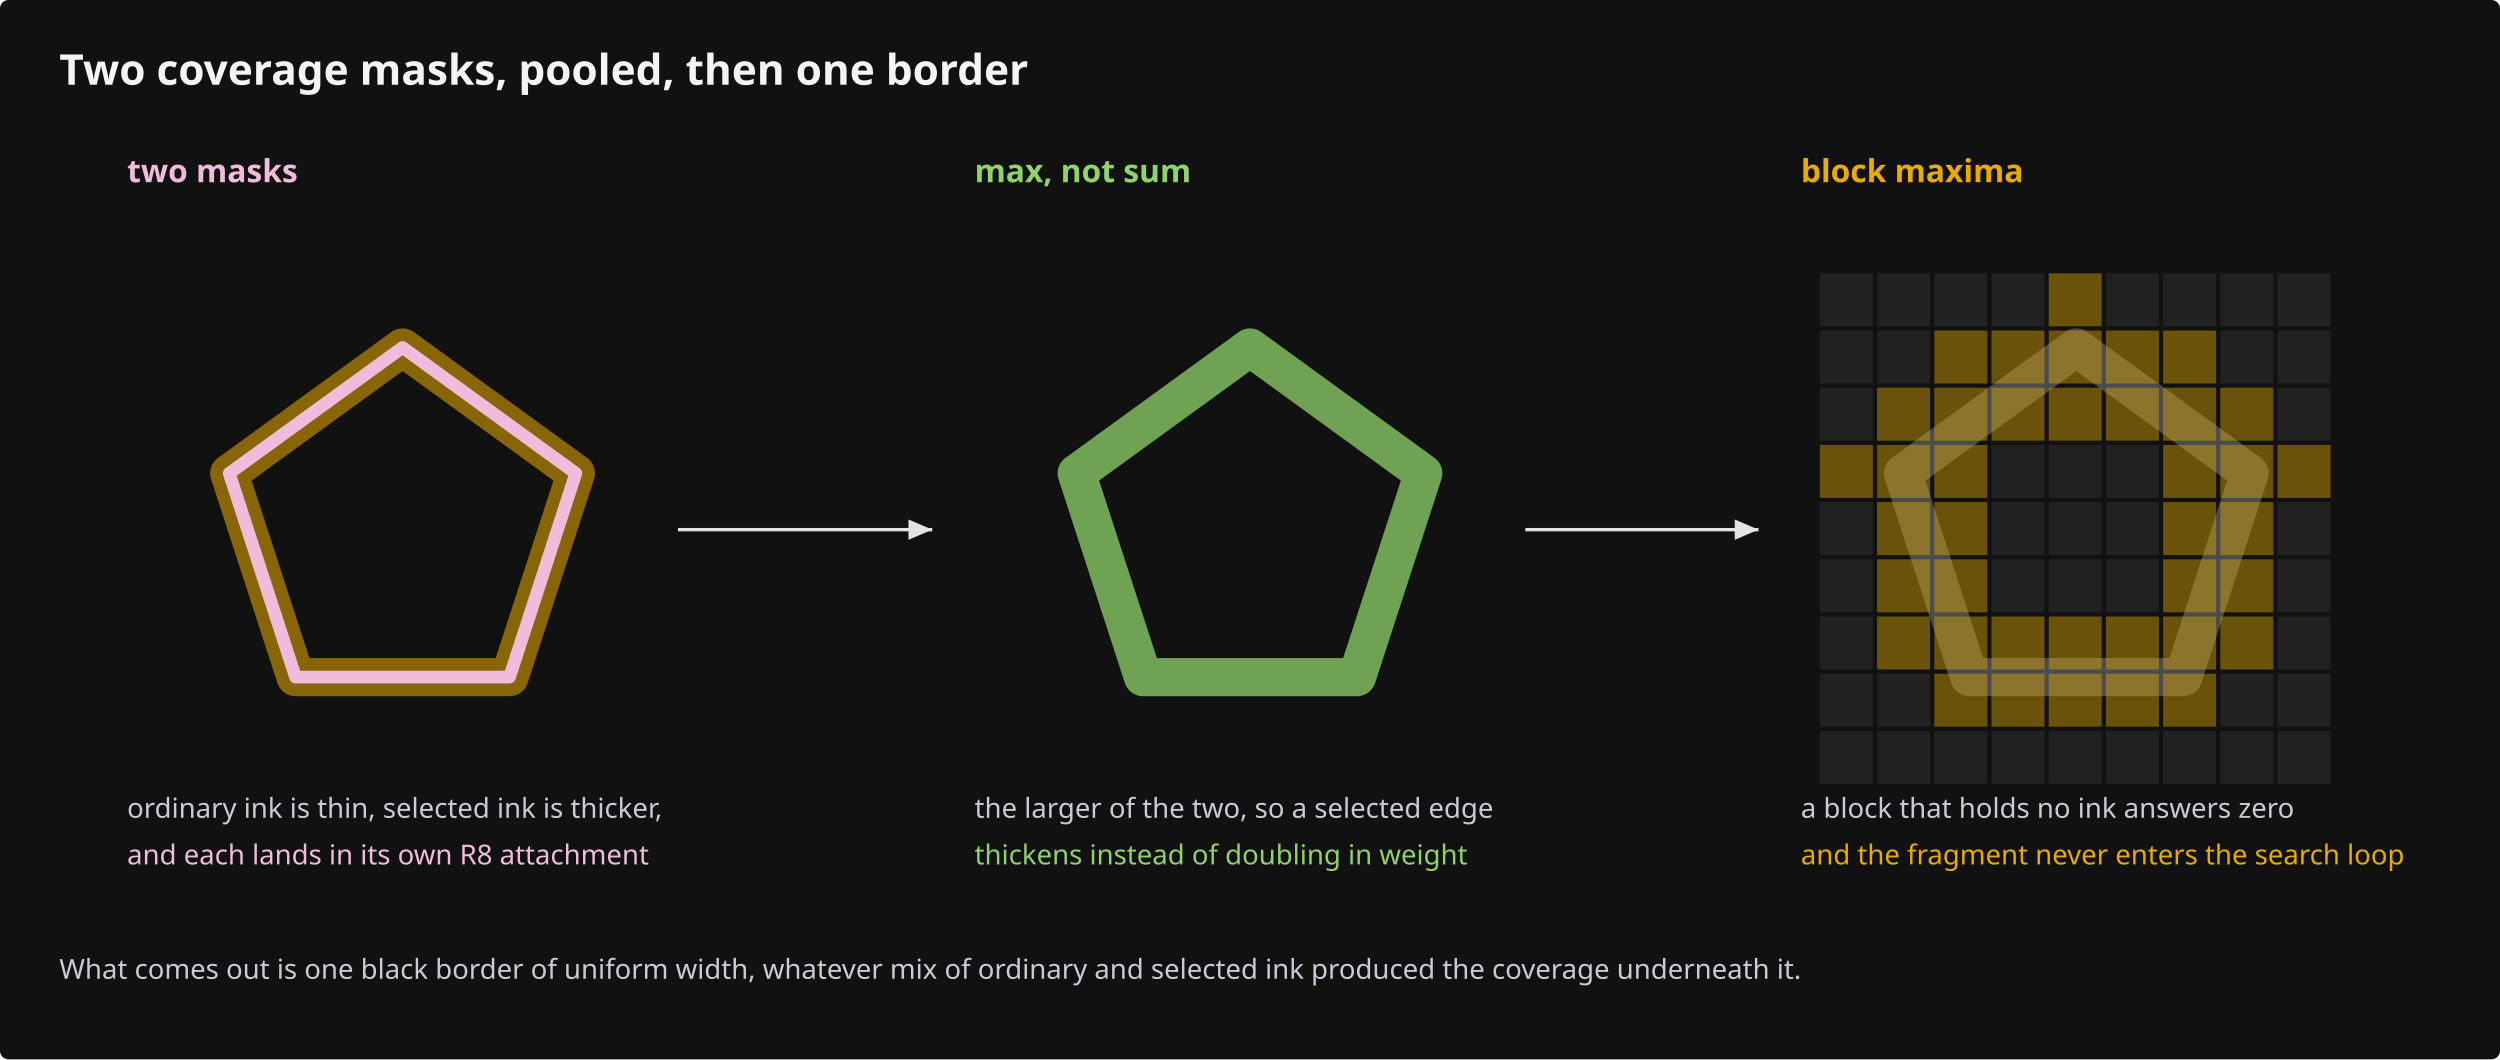
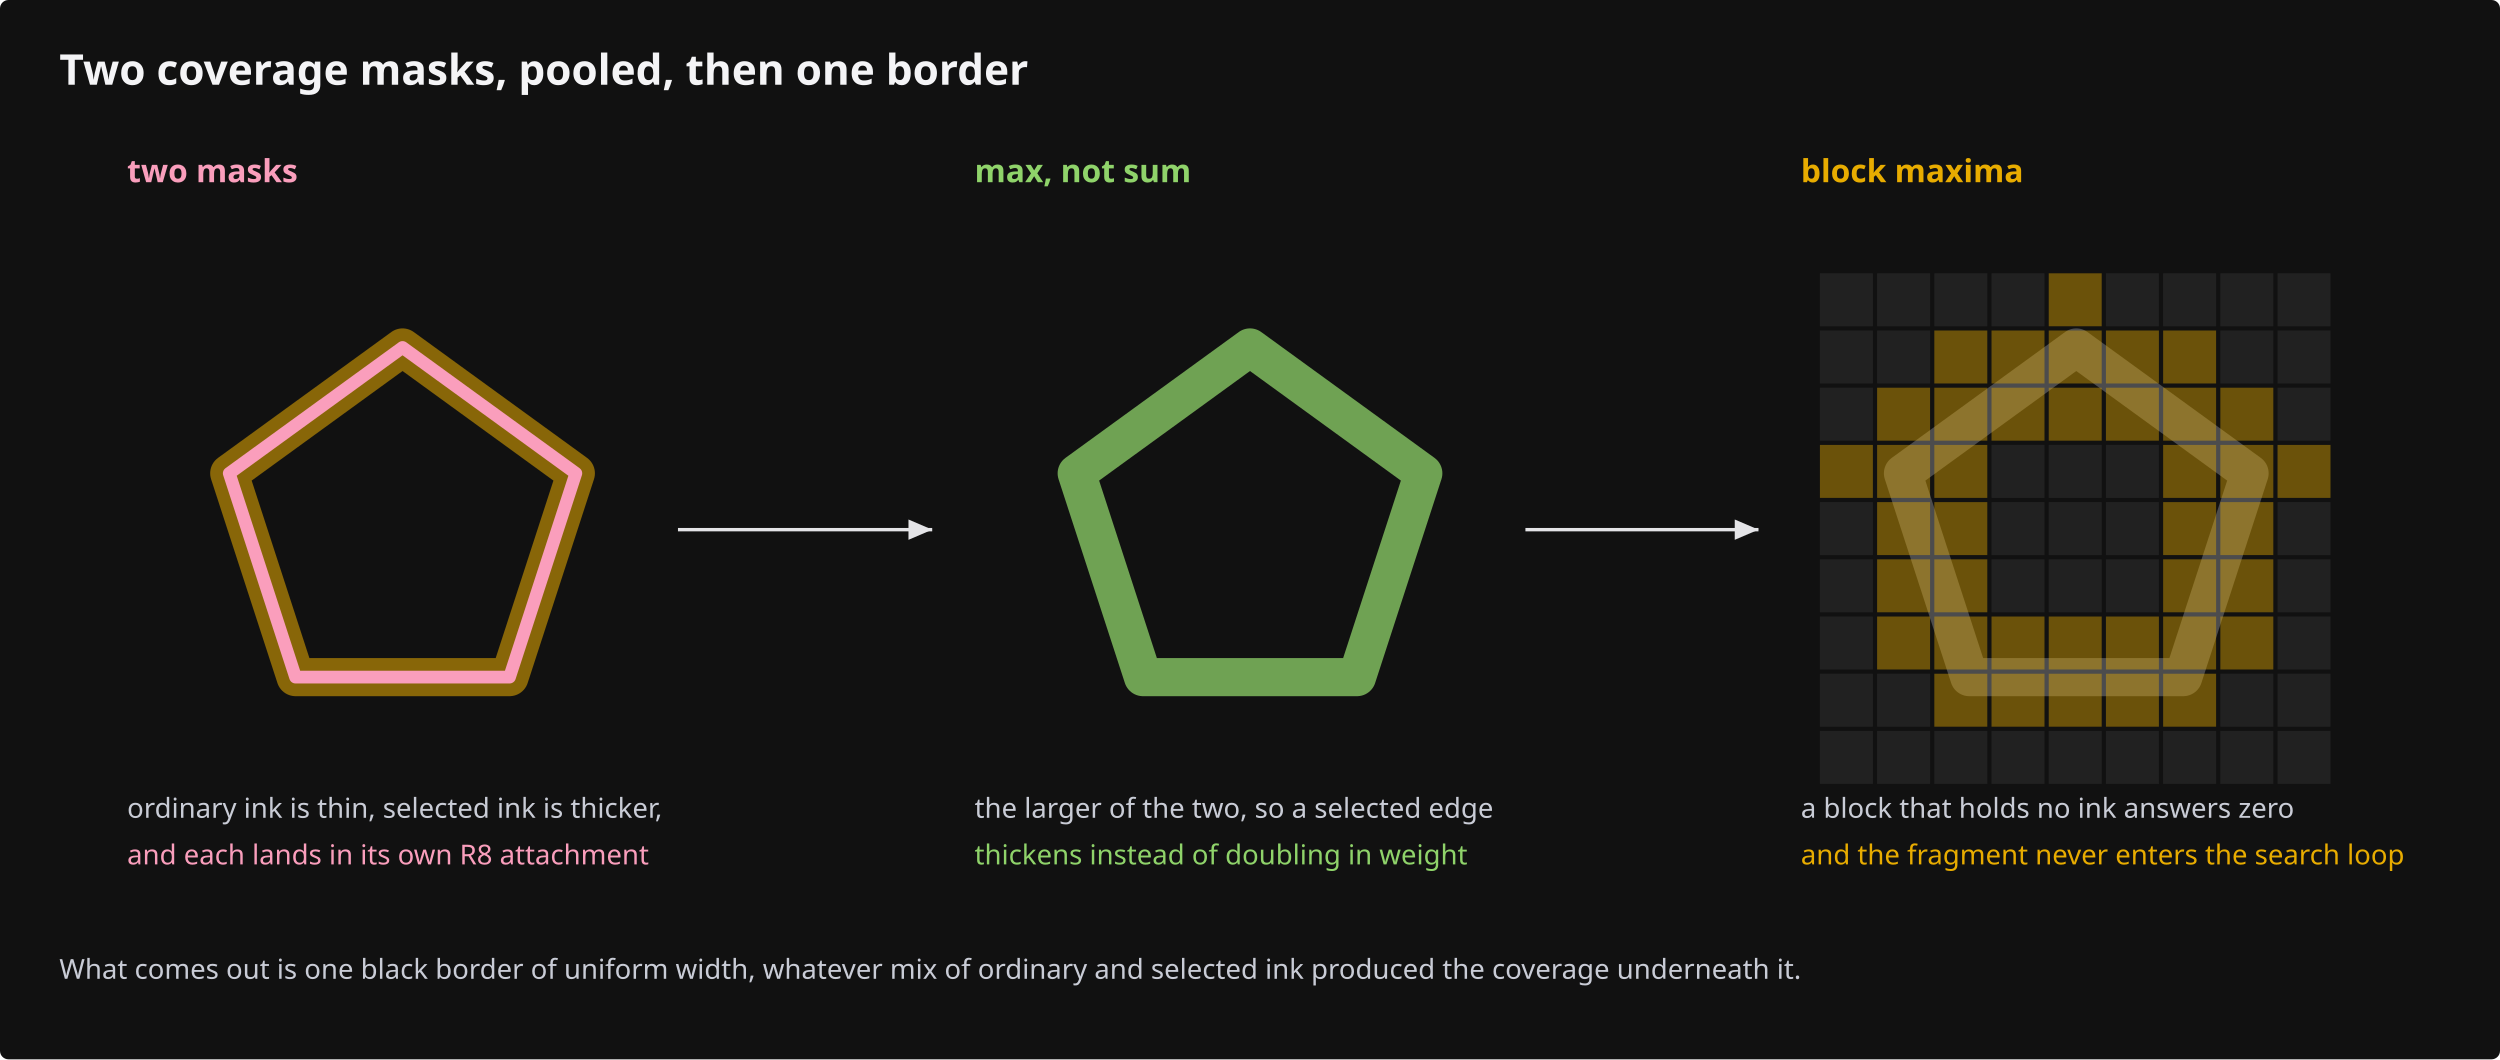
<svg xmlns="http://www.w3.org/2000/svg" viewBox="0 0 1180 500" role="img" aria-labelledby="t d">
  <defs>
    <marker id="a" markerWidth="9" markerHeight="9" refX="7" refY="3" orient="auto">
      <path d="M0,0 L7,3 L0,6" fill="#e4e4e7" />
    </marker>
  </defs>
  <style>text{font-family:system-ui,sans-serif;fill:#f4f4f6;font-size:13px}.h{font-size:20px;font-weight:700}.l{font-size:15px;font-weight:650}.s{font-size:13px;fill:#c9ccd6}.m{font-family:"DejaVu Sans Mono","Liberation Mono",monospace;font-size:12.5px;fill:#f4f4f6}.ar{fill:none;stroke:#e4e4e7;stroke-width:1.6;marker-end:url(#a)}.dash{fill:none;stroke:#e07a26;stroke-width:1.8;stroke-dasharray:7 5}</style>
  <rect width="100%" height="100%" rx="4" fill="#111111" />
  <text class="h" xml:space="preserve" x="28.0" y="40.0" textLength="456.8" lengthAdjust="spacingAndGlyphs">Two coverage masks, pooled, then one border</text>
-   <text class="l" xml:space="preserve" x="60.0" y="86.0" style="fill:#f0bcdb" textLength="80.6" lengthAdjust="spacingAndGlyphs">two masks</text>
+   <text class="l" xml:space="preserve" x="60.0" y="86.0" style="fill:#fa9ebc" textLength="80.6" lengthAdjust="spacingAndGlyphs">two masks</text>
  <polygon points="190.0,164.0 271.8,223.4 240.5,319.6 139.5,319.6 108.2,223.4" fill="none" stroke="#e8ac00" stroke-width="18" stroke-opacity="0.55" stroke-linejoin="round" />
-   <polygon points="190.0,164.0 271.8,223.4 240.5,319.6 139.5,319.6 108.2,223.4" fill="none" stroke="#f0bcdb" stroke-width="6" stroke-opacity="1.0" stroke-linejoin="round" />
+   <polygon points="190.0,164.0 271.8,223.4 240.5,319.6 139.5,319.6 108.2,223.4" fill="none" stroke="#fa9ebc" stroke-width="6" stroke-opacity="1.0" stroke-linejoin="round" />
  <text class="s" xml:space="preserve" x="60.0" y="386.0" textLength="252.2" lengthAdjust="spacingAndGlyphs">ordinary ink is thin, selected ink is thicker,</text>
-   <text class="s" xml:space="preserve" x="60.0" y="408.0" style="fill:#f0bcdb" textLength="245.9" lengthAdjust="spacingAndGlyphs">and each lands in its own R8 attachment</text>
+   <text class="s" xml:space="preserve" x="60.0" y="408.0" style="fill:#fa9ebc" textLength="245.9" lengthAdjust="spacingAndGlyphs">and each lands in its own R8 attachment</text>
  <text class="l" xml:space="preserve" x="460.0" y="86.0" style="fill:#8fd36a" textLength="102.1" lengthAdjust="spacingAndGlyphs">max, not sum</text>
  <polygon points="590.0,164.0 671.8,223.4 640.5,319.6 539.5,319.6 508.2,223.4" fill="none" stroke="#8fd36a" stroke-width="18" stroke-opacity="0.75" stroke-linejoin="round" />
  <text class="s" xml:space="preserve" x="460.0" y="386.0" textLength="244.7" lengthAdjust="spacingAndGlyphs">the larger of the two, so a selected edge</text>
  <text class="s" xml:space="preserve" x="460.0" y="408.0" style="fill:#8fd36a" textLength="232.3" lengthAdjust="spacingAndGlyphs">thickens instead of doubling in weight</text>
  <text class="l" xml:space="preserve" x="850.0" y="86.0" style="fill:#e8ac00" textLength="105.0" lengthAdjust="spacingAndGlyphs">block maxima</text>
  <polygon points="980.0,164.0 1061.8,223.4 1030.5,319.6 929.5,319.6 898.2,223.4" fill="none" stroke="#b9b9bd" stroke-width="18" stroke-opacity="0.35" stroke-linejoin="round" />
  <rect x="859.0" y="129.0" width="25.0" height="25.0" fill="#b9b9bd" fill-opacity="0.1" />
  <rect x="859.0" y="156.0" width="25.0" height="25.0" fill="#b9b9bd" fill-opacity="0.1" />
  <rect x="859.0" y="183.0" width="25.0" height="25.0" fill="#b9b9bd" fill-opacity="0.1" />
  <rect x="859.0" y="210.0" width="25.0" height="25.0" fill="#e8ac00" fill-opacity="0.42" />
  <rect x="859.0" y="237.0" width="25.0" height="25.0" fill="#b9b9bd" fill-opacity="0.1" />
  <rect x="859.0" y="264.0" width="25.0" height="25.0" fill="#b9b9bd" fill-opacity="0.1" />
  <rect x="859.0" y="291.0" width="25.0" height="25.0" fill="#b9b9bd" fill-opacity="0.1" />
  <rect x="859.0" y="318.0" width="25.0" height="25.0" fill="#b9b9bd" fill-opacity="0.1" />
  <rect x="859.0" y="345.0" width="25.0" height="25.0" fill="#b9b9bd" fill-opacity="0.1" />
  <rect x="886.0" y="129.0" width="25.0" height="25.0" fill="#b9b9bd" fill-opacity="0.1" />
  <rect x="886.0" y="156.0" width="25.0" height="25.0" fill="#b9b9bd" fill-opacity="0.1" />
  <rect x="886.0" y="183.0" width="25.0" height="25.0" fill="#e8ac00" fill-opacity="0.42" />
  <rect x="886.0" y="210.0" width="25.0" height="25.0" fill="#e8ac00" fill-opacity="0.42" />
  <rect x="886.0" y="237.0" width="25.0" height="25.0" fill="#e8ac00" fill-opacity="0.42" />
  <rect x="886.0" y="264.0" width="25.0" height="25.0" fill="#e8ac00" fill-opacity="0.42" />
  <rect x="886.0" y="291.0" width="25.0" height="25.0" fill="#e8ac00" fill-opacity="0.42" />
  <rect x="886.0" y="318.0" width="25.0" height="25.0" fill="#b9b9bd" fill-opacity="0.1" />
  <rect x="886.0" y="345.0" width="25.0" height="25.0" fill="#b9b9bd" fill-opacity="0.1" />
  <rect x="913.0" y="129.0" width="25.0" height="25.0" fill="#b9b9bd" fill-opacity="0.1" />
  <rect x="913.0" y="156.0" width="25.0" height="25.0" fill="#e8ac00" fill-opacity="0.42" />
  <rect x="913.0" y="183.0" width="25.0" height="25.0" fill="#e8ac00" fill-opacity="0.42" />
  <rect x="913.0" y="210.0" width="25.0" height="25.0" fill="#e8ac00" fill-opacity="0.42" />
  <rect x="913.0" y="237.0" width="25.0" height="25.0" fill="#e8ac00" fill-opacity="0.42" />
  <rect x="913.0" y="264.0" width="25.0" height="25.0" fill="#e8ac00" fill-opacity="0.42" />
  <rect x="913.0" y="291.0" width="25.0" height="25.0" fill="#e8ac00" fill-opacity="0.42" />
  <rect x="913.0" y="318.0" width="25.0" height="25.0" fill="#e8ac00" fill-opacity="0.42" />
  <rect x="913.0" y="345.0" width="25.0" height="25.0" fill="#b9b9bd" fill-opacity="0.1" />
  <rect x="940.0" y="129.0" width="25.0" height="25.0" fill="#b9b9bd" fill-opacity="0.1" />
  <rect x="940.0" y="156.0" width="25.0" height="25.0" fill="#e8ac00" fill-opacity="0.42" />
  <rect x="940.0" y="183.0" width="25.0" height="25.0" fill="#e8ac00" fill-opacity="0.42" />
  <rect x="940.0" y="210.0" width="25.0" height="25.0" fill="#b9b9bd" fill-opacity="0.1" />
  <rect x="940.0" y="237.0" width="25.0" height="25.0" fill="#b9b9bd" fill-opacity="0.1" />
  <rect x="940.0" y="264.0" width="25.0" height="25.0" fill="#b9b9bd" fill-opacity="0.1" />
  <rect x="940.0" y="291.0" width="25.0" height="25.0" fill="#e8ac00" fill-opacity="0.42" />
  <rect x="940.0" y="318.0" width="25.0" height="25.0" fill="#e8ac00" fill-opacity="0.42" />
  <rect x="940.0" y="345.0" width="25.0" height="25.0" fill="#b9b9bd" fill-opacity="0.1" />
  <rect x="967.0" y="129.0" width="25.0" height="25.0" fill="#e8ac00" fill-opacity="0.42" />
  <rect x="967.0" y="156.0" width="25.0" height="25.0" fill="#e8ac00" fill-opacity="0.42" />
  <rect x="967.0" y="183.0" width="25.0" height="25.0" fill="#e8ac00" fill-opacity="0.42" />
  <rect x="967.0" y="210.0" width="25.0" height="25.0" fill="#b9b9bd" fill-opacity="0.1" />
  <rect x="967.0" y="237.0" width="25.0" height="25.0" fill="#b9b9bd" fill-opacity="0.1" />
  <rect x="967.0" y="264.0" width="25.0" height="25.0" fill="#b9b9bd" fill-opacity="0.1" />
  <rect x="967.0" y="291.0" width="25.0" height="25.0" fill="#e8ac00" fill-opacity="0.42" />
  <rect x="967.0" y="318.0" width="25.0" height="25.0" fill="#e8ac00" fill-opacity="0.42" />
  <rect x="967.0" y="345.0" width="25.0" height="25.0" fill="#b9b9bd" fill-opacity="0.1" />
  <rect x="994.0" y="129.0" width="25.0" height="25.0" fill="#b9b9bd" fill-opacity="0.1" />
  <rect x="994.0" y="156.0" width="25.0" height="25.0" fill="#e8ac00" fill-opacity="0.42" />
  <rect x="994.0" y="183.0" width="25.0" height="25.0" fill="#e8ac00" fill-opacity="0.42" />
  <rect x="994.0" y="210.0" width="25.0" height="25.0" fill="#b9b9bd" fill-opacity="0.1" />
  <rect x="994.0" y="237.0" width="25.0" height="25.0" fill="#b9b9bd" fill-opacity="0.1" />
  <rect x="994.0" y="264.0" width="25.0" height="25.0" fill="#b9b9bd" fill-opacity="0.1" />
  <rect x="994.0" y="291.0" width="25.0" height="25.0" fill="#e8ac00" fill-opacity="0.42" />
  <rect x="994.0" y="318.0" width="25.0" height="25.0" fill="#e8ac00" fill-opacity="0.42" />
  <rect x="994.0" y="345.0" width="25.0" height="25.0" fill="#b9b9bd" fill-opacity="0.1" />
  <rect x="1021.0" y="129.0" width="25.0" height="25.0" fill="#b9b9bd" fill-opacity="0.1" />
  <rect x="1021.0" y="156.0" width="25.0" height="25.0" fill="#e8ac00" fill-opacity="0.42" />
  <rect x="1021.0" y="183.0" width="25.0" height="25.0" fill="#e8ac00" fill-opacity="0.42" />
  <rect x="1021.0" y="210.0" width="25.0" height="25.0" fill="#e8ac00" fill-opacity="0.42" />
  <rect x="1021.0" y="237.0" width="25.0" height="25.0" fill="#e8ac00" fill-opacity="0.42" />
  <rect x="1021.0" y="264.0" width="25.0" height="25.0" fill="#e8ac00" fill-opacity="0.42" />
  <rect x="1021.0" y="291.0" width="25.0" height="25.0" fill="#e8ac00" fill-opacity="0.42" />
  <rect x="1021.0" y="318.0" width="25.0" height="25.0" fill="#e8ac00" fill-opacity="0.42" />
  <rect x="1021.0" y="345.0" width="25.0" height="25.0" fill="#b9b9bd" fill-opacity="0.1" />
  <rect x="1048.0" y="129.0" width="25.0" height="25.0" fill="#b9b9bd" fill-opacity="0.1" />
  <rect x="1048.0" y="156.0" width="25.0" height="25.0" fill="#b9b9bd" fill-opacity="0.1" />
  <rect x="1048.0" y="183.0" width="25.0" height="25.0" fill="#e8ac00" fill-opacity="0.42" />
  <rect x="1048.0" y="210.0" width="25.0" height="25.0" fill="#e8ac00" fill-opacity="0.42" />
  <rect x="1048.0" y="237.0" width="25.0" height="25.0" fill="#e8ac00" fill-opacity="0.42" />
  <rect x="1048.0" y="264.0" width="25.0" height="25.0" fill="#e8ac00" fill-opacity="0.42" />
  <rect x="1048.0" y="291.0" width="25.0" height="25.0" fill="#e8ac00" fill-opacity="0.42" />
  <rect x="1048.0" y="318.0" width="25.0" height="25.0" fill="#b9b9bd" fill-opacity="0.1" />
  <rect x="1048.0" y="345.0" width="25.0" height="25.0" fill="#b9b9bd" fill-opacity="0.1" />
  <rect x="1075.0" y="129.0" width="25.0" height="25.0" fill="#b9b9bd" fill-opacity="0.1" />
  <rect x="1075.0" y="156.0" width="25.0" height="25.0" fill="#b9b9bd" fill-opacity="0.1" />
  <rect x="1075.0" y="183.0" width="25.0" height="25.0" fill="#b9b9bd" fill-opacity="0.1" />
  <rect x="1075.0" y="210.0" width="25.0" height="25.0" fill="#e8ac00" fill-opacity="0.42" />
  <rect x="1075.0" y="237.0" width="25.0" height="25.0" fill="#b9b9bd" fill-opacity="0.1" />
  <rect x="1075.0" y="264.0" width="25.0" height="25.0" fill="#b9b9bd" fill-opacity="0.1" />
  <rect x="1075.0" y="291.0" width="25.0" height="25.0" fill="#b9b9bd" fill-opacity="0.1" />
  <rect x="1075.0" y="318.0" width="25.0" height="25.0" fill="#b9b9bd" fill-opacity="0.1" />
  <rect x="1075.0" y="345.0" width="25.0" height="25.0" fill="#b9b9bd" fill-opacity="0.1" />
  <text class="s" xml:space="preserve" x="850.0" y="386.0" textLength="232.5" lengthAdjust="spacingAndGlyphs">a block that holds no ink answers zero</text>
  <text class="s" xml:space="preserve" x="850.0" y="408.0" style="fill:#e8ac00" textLength="284.4" lengthAdjust="spacingAndGlyphs">and the fragment never enters the search loop</text>
  <path class="ar" d="M320.0,250.0 L440.0,250.0" />
  <path class="ar" d="M720.0,250.0 L830.0,250.0" />
  <text class="s" xml:space="preserve" x="28.0" y="462.0" textLength="820.8" lengthAdjust="spacingAndGlyphs">What comes out is one black border of uniform width, whatever mix of ordinary and selected ink produced the coverage underneath it.</text>
</svg>
